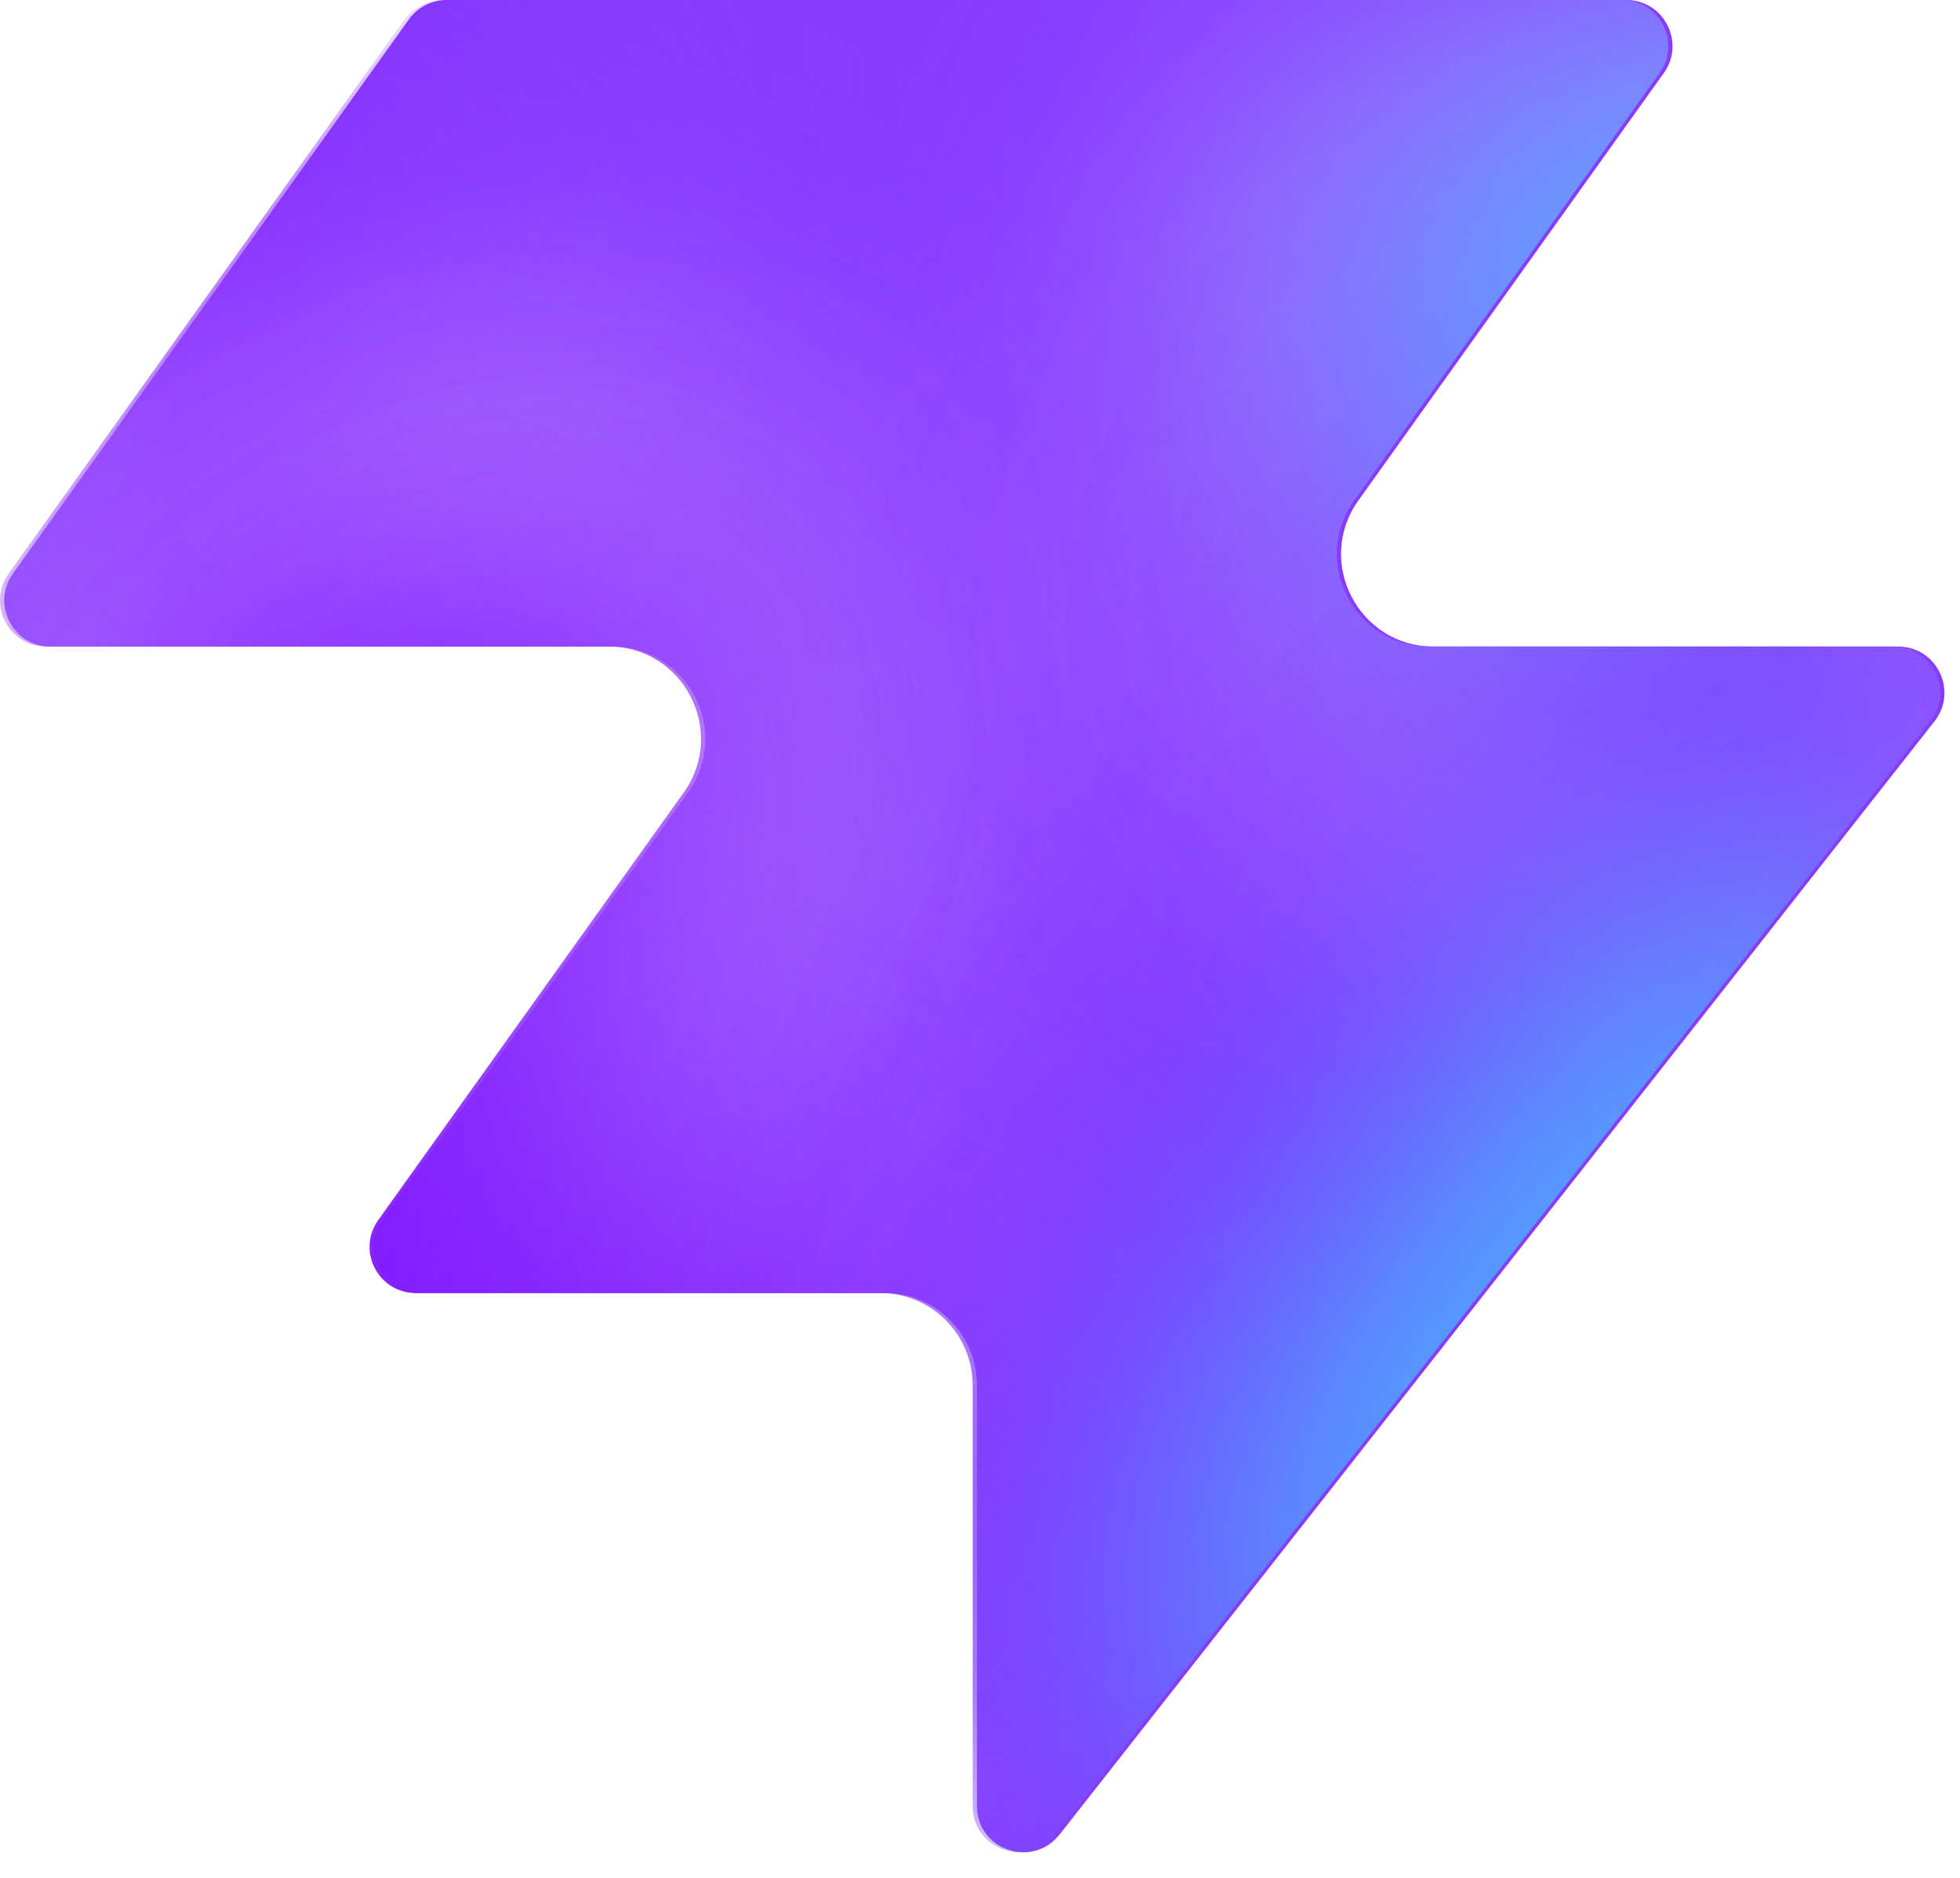
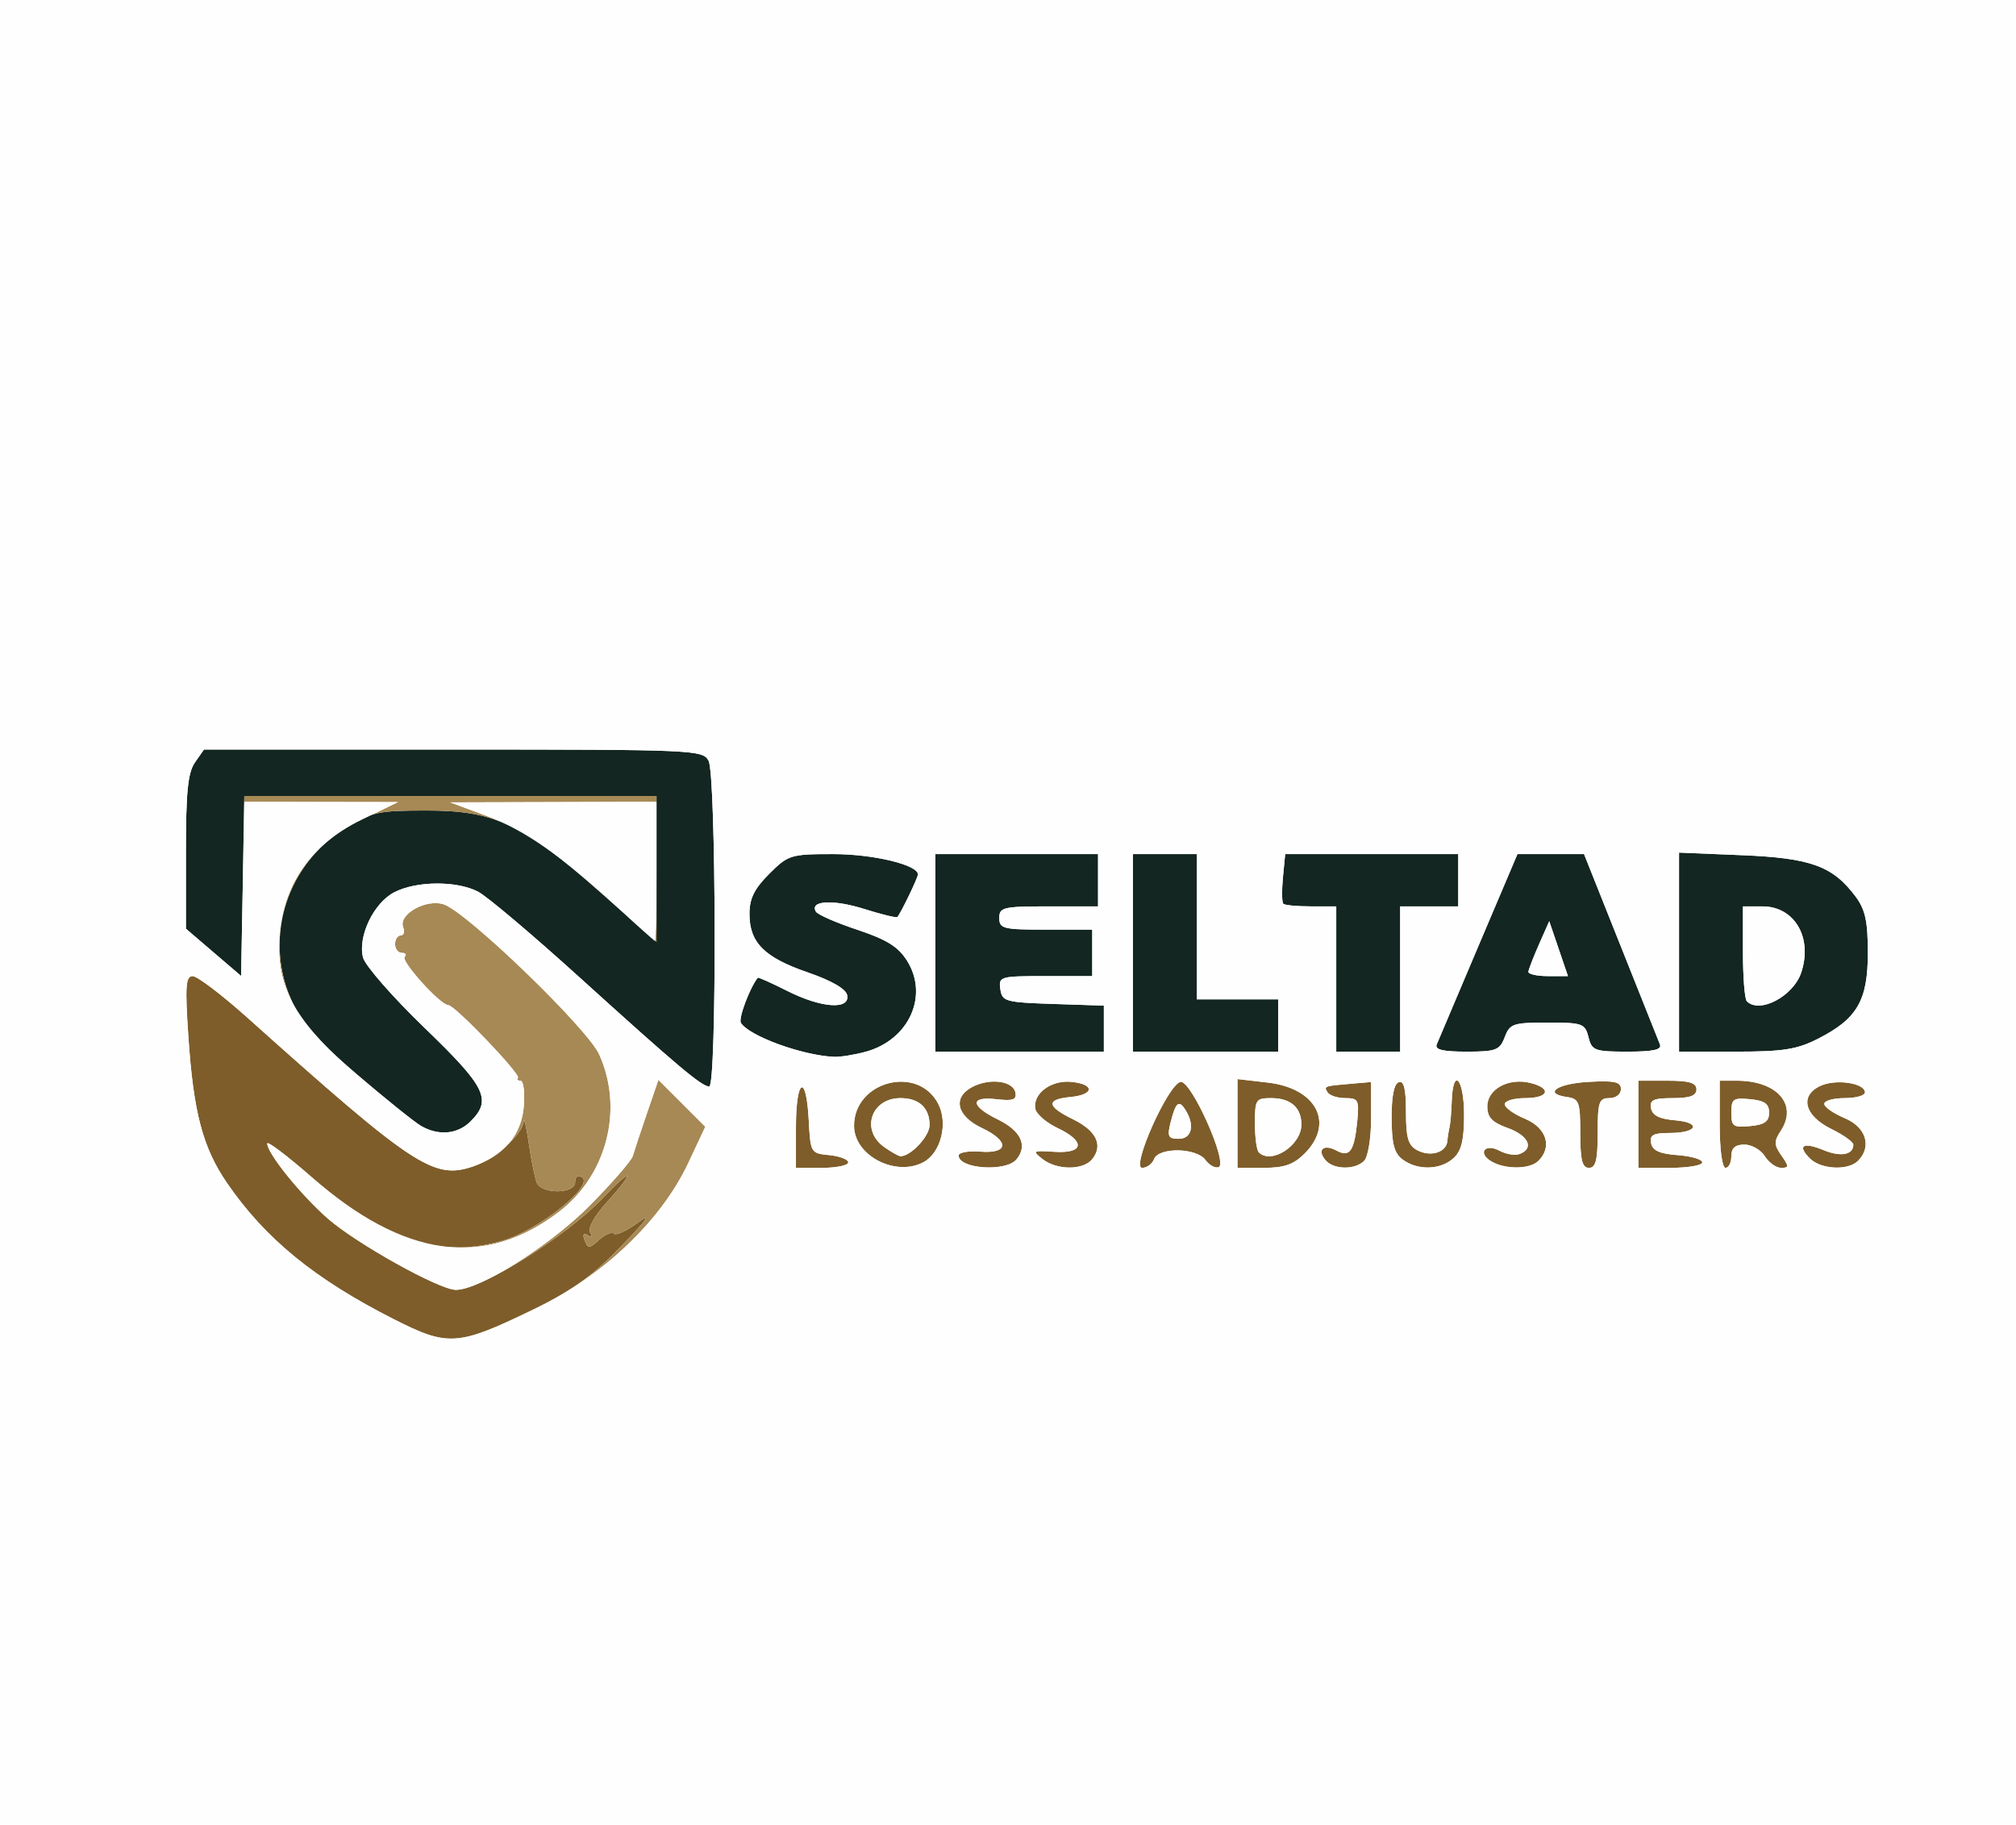
- <svg xmlns="http://www.w3.org/2000/svg" width="48" height="46" fill="none" viewBox="0 0 48 46">
-   <path fill="#863bff" d="M25.946 44.938c-.664.845-2.021.375-2.021-.698V33.937a2.26 2.26 0 0 0-2.262-2.262H10.287c-.92 0-1.456-1.04-.92-1.788l7.48-10.471c1.07-1.497 0-3.578-1.842-3.578H1.237c-.92 0-1.456-1.04-.92-1.788L10.013.474c.214-.297.556-.474.92-.474h28.894c.92 0 1.456 1.04.92 1.788l-7.48 10.471c-1.07 1.498 0 3.579 1.842 3.579h11.377c.943 0 1.473 1.088.89 1.83L25.947 44.94z" style="fill:#863bff;fill:color(display-p3 .525 .23 1);fill-opacity:1" />
-   <mask id="a" width="48" height="46" x="0" y="0" maskUnits="userSpaceOnUse" style="mask-type:alpha">
-     <path fill="#000" d="M25.842 44.938c-.664.844-2.021.375-2.021-.698V33.937a2.26 2.26 0 0 0-2.262-2.262H10.183c-.92 0-1.456-1.04-.92-1.788l7.48-10.471c1.07-1.498 0-3.579-1.842-3.579H1.133c-.92 0-1.456-1.04-.92-1.787L9.91.473c.214-.297.556-.474.92-.474h28.894c.92 0 1.456 1.04.92 1.788l-7.48 10.471c-1.07 1.498 0 3.578 1.842 3.578h11.377c.943 0 1.473 1.088.89 1.832L25.843 44.94z" style="fill:#000;fill-opacity:1" />
-   </mask>
-   <g mask="url(#a)">
-     <g filter="url(#b)">
-       <ellipse cx="5.508" cy="14.704" fill="#ede6ff" rx="5.508" ry="14.704" style="fill:#ede6ff;fill:color(display-p3 .927 .903 1);fill-opacity:1" transform="matrix(.00324 1 1 -.00324 -4.47 31.516)" />
-     </g>
-     <g filter="url(#c)">
-       <ellipse cx="10.399" cy="29.851" fill="#ede6ff" rx="10.399" ry="29.851" style="fill:#ede6ff;fill:color(display-p3 .927 .903 1);fill-opacity:1" transform="matrix(.00324 1 1 -.00324 -39.328 7.883)" />
-     </g>
-     <g filter="url(#d)">
-       <ellipse cx="5.508" cy="30.487" fill="#7e14ff" rx="5.508" ry="30.487" style="fill:#7e14ff;fill:color(display-p3 .492 .077 1);fill-opacity:1" transform="rotate(89.814 -25.913 -14.639)scale(1 -1)" />
-     </g>
-     <g filter="url(#e)">
-       <ellipse cx="5.508" cy="30.599" fill="#7e14ff" rx="5.508" ry="30.599" style="fill:#7e14ff;fill:color(display-p3 .492 .077 1);fill-opacity:1" transform="rotate(89.814 -32.644 -3.334)scale(1 -1)" />
-     </g>
-     <g filter="url(#f)">
-       <ellipse cx="5.508" cy="30.599" fill="#7e14ff" rx="5.508" ry="30.599" style="fill:#7e14ff;fill:color(display-p3 .492 .077 1);fill-opacity:1" transform="matrix(.00324 1 1 -.00324 -34.34 30.47)" />
-     </g>
-     <g filter="url(#g)">
-       <ellipse cx="14.072" cy="22.078" fill="#ede6ff" rx="14.072" ry="22.078" style="fill:#ede6ff;fill:color(display-p3 .927 .903 1);fill-opacity:1" transform="rotate(93.35 24.506 48.493)scale(-1 1)" />
-     </g>
-     <g filter="url(#h)">
-       <ellipse cx="3.47" cy="21.501" fill="#7e14ff" rx="3.47" ry="21.501" style="fill:#7e14ff;fill:color(display-p3 .492 .077 1);fill-opacity:1" transform="rotate(89.009 28.708 47.59)scale(-1 1)" />
-     </g>
-     <g filter="url(#i)">
-       <ellipse cx="3.47" cy="21.501" fill="#7e14ff" rx="3.47" ry="21.501" style="fill:#7e14ff;fill:color(display-p3 .492 .077 1);fill-opacity:1" transform="rotate(89.009 28.708 47.59)scale(-1 1)" />
-     </g>
-     <g filter="url(#j)">
-       <ellipse cx=".387" cy="8.972" fill="#7e14ff" rx="4.407" ry="29.108" style="fill:#7e14ff;fill:color(display-p3 .492 .077 1);fill-opacity:1" transform="rotate(39.51 .387 8.972)" />
-     </g>
-     <g filter="url(#k)">
-       <ellipse cx="47.523" cy="-6.092" fill="#7e14ff" rx="4.407" ry="29.108" style="fill:#7e14ff;fill:color(display-p3 .492 .077 1);fill-opacity:1" transform="rotate(37.892 47.523 -6.092)" />
-     </g>
-     <g filter="url(#l)">
-       <ellipse cx="41.412" cy="6.333" fill="#47bfff" rx="5.971" ry="9.665" style="fill:#47bfff;fill:color(display-p3 .28 .748 1);fill-opacity:1" transform="rotate(37.892 41.412 6.333)" />
-     </g>
-     <g filter="url(#m)">
-       <ellipse cx="-1.879" cy="38.332" fill="#7e14ff" rx="4.407" ry="29.108" style="fill:#7e14ff;fill:color(display-p3 .492 .077 1);fill-opacity:1" transform="rotate(37.892 -1.88 38.332)" />
-     </g>
-     <g filter="url(#n)">
-       <ellipse cx="-1.879" cy="38.332" fill="#7e14ff" rx="4.407" ry="29.108" style="fill:#7e14ff;fill:color(display-p3 .492 .077 1);fill-opacity:1" transform="rotate(37.892 -1.88 38.332)" />
-     </g>
-     <g filter="url(#o)">
-       <ellipse cx="35.651" cy="29.907" fill="#7e14ff" rx="4.407" ry="29.108" style="fill:#7e14ff;fill:color(display-p3 .492 .077 1);fill-opacity:1" transform="rotate(37.892 35.651 29.907)" />
-     </g>
-     <g filter="url(#p)">
-       <ellipse cx="38.418" cy="32.4" fill="#47bfff" rx="5.971" ry="15.297" style="fill:#47bfff;fill:color(display-p3 .28 .748 1);fill-opacity:1" transform="rotate(37.892 38.418 32.4)" />
-     </g>
+ <svg xmlns="http://www.w3.org/2000/svg" width="100%" height="100%" viewBox="0 0 347 314">
+   <g>
+     <path d="M 81.00 193.00 C78.78,195.22 75.54,195.53 72.50,193.81 C71.40,193.18 66.40,189.16 61.39,184.87 C54.15,178.67 51.81,175.98 50.02,171.82 C45.42,161.14 49.42,148.73 59.45,142.53 C63.96,139.74 65.06,139.50 73.42,139.50 C85.12,139.50 89.92,141.75 103.25,153.50 L 113.00 162.10 L 113.00 137.00 L 42.05 137.00 L 41.78 152.48 L 41.50 167.97 L 32.00 159.84 L 32.00 146.64 C32.00,136.32 32.34,132.96 33.56,131.22 L 35.11 129.00 L 78.02 129.00 C119.42,129.00 120.97,129.07 121.96,130.93 C123.28,133.40 123.39,187.00 122.08,187.00 C120.78,187.00 116.65,183.52 99.79,168.25 C91.70,160.92 83.83,154.27 82.29,153.47 C78.63,151.56 71.67,151.60 67.87,153.57 C64.32,155.40 61.57,161.14 62.48,164.79 C62.83,166.17 67.59,171.62 73.07,176.90 C83.64,187.09 84.72,189.28 81.00,193.00 ZM 312.98 178.75 C309.30,180.63 306.97,181.00 298.79,181.00 L 289.00 181.00 L 289.00 146.74 L 299.85 147.19 C311.71,147.68 315.46,149.05 319.40,154.32 C321.06,156.55 321.50,158.59 321.50,164.00 C321.50,172.17 319.68,175.33 312.98,178.75 ZM 190.00 173.08 L 190.00 181.00 L 161.00 181.00 L 161.00 147.00 L 189.00 147.00 L 189.00 156.00 L 180.50 156.00 C172.67,156.00 172.00,156.16 172.00,158.00 C172.00,159.83 172.67,160.00 180.00,160.00 L 188.00 160.00 L 188.00 168.00 L 179.93 168.00 C172.13,168.00 171.87,168.08 172.18,170.25 C172.48,172.36 173.04,172.52 181.25,172.79 ZM 259.00 178.50 C258.14,180.76 257.50,181.00 252.42,181.00 C248.31,181.00 246.92,180.66 247.30,179.75 C247.58,179.06 250.82,171.41 254.50,162.75 L 261.19 147.00 L 272.65 147.00 L 278.93 162.75 C282.39,171.41 285.44,179.06 285.71,179.75 C286.08,180.67 284.60,181.00 280.13,181.00 C274.47,181.00 273.99,180.82 273.41,178.50 C272.82,176.16 272.38,176.00 266.37,176.00 C260.44,176.00 259.88,176.19 259.00,178.50 ZM 149.07 181.00 C147.11,181.54 144.60,181.95 143.50,181.89 C138.01,181.63 128.92,178.30 127.52,176.04 C127.07,175.30 129.04,170.02 130.43,168.28 C130.52,168.17 132.79,169.18 135.47,170.53 C141.31,173.49 146.31,173.86 145.82,171.29 C145.61,170.20 143.15,168.78 139.00,167.35 C131.54,164.78 129.00,162.22 129.00,157.29 C129.00,154.65 129.83,152.97 132.40,150.40 C135.67,147.13 136.09,147.00 143.43,147.00 C150.31,147.00 158.00,148.85 158.00,150.50 C158.00,151.06 155.08,157.12 154.46,157.83 C154.30,158.01 151.71,157.38 148.70,156.43 C143.40,154.76 139.27,155.00 140.45,156.92 C140.76,157.43 143.98,158.83 147.59,160.03 C152.63,161.71 154.62,162.95 156.13,165.36 C159.89,171.37 156.48,178.94 149.07,181.00 ZM 241.00 156.00 L 241.00 181.00 L 230.00 181.00 L 230.00 156.00 L 225.67 156.00 C223.28,156.00 221.13,155.80 220.89,155.55 C220.64,155.31 220.61,153.28 220.82,151.05 L 221.21 147.00 L 251.00 147.00 L 251.00 156.00 ZM 220.00 172.00 L 220.00 181.00 L 195.00 181.00 L 195.00 147.00 L 206.00 147.00 L 206.00 172.00 ZM 300.67 172.33 C302.88,174.54 308.69,171.46 310.04,167.37 C312.03,161.36 308.87,156.00 303.35,156.00 L 300.00 156.00 L 300.00 163.83 C300.00,168.14 300.30,171.97 300.67,172.33 ZM 263.07 167.25 C263.03,167.66 264.55,168.00 266.44,168.00 L 269.88 168.00 L 268.27 163.27 L 266.66 158.55 L 264.90 162.52 C263.94,164.71 263.11,166.84 263.07,167.25 Z" fill="rgb(19,38,33)" />
+     <path d="M 91.50 225.51 C78.79,231.68 77.13,231.79 67.78,227.05 C54.21,220.17 45.68,213.22 39.10,203.65 C34.90,197.54 33.30,191.49 32.42,178.38 C31.84,169.72 31.96,168.00 33.16,168.00 C33.95,168.00 38.17,171.20 42.55,175.12 C71.15,200.73 74.62,203.02 81.30,200.80 C85.09,199.53 89.95,195.27 90.12,193.06 C90.19,192.20 90.59,193.86 91.01,196.74 C91.44,199.62 92.04,202.66 92.36,203.49 C93.16,205.58 99.00,205.53 99.00,203.44 C99.00,202.52 99.47,202.17 100.16,202.60 C102.41,203.99 92.74,211.73 86.47,213.55 C75.71,216.68 66.12,213.47 53.62,202.58 C49.43,198.92 46.00,196.33 46.00,196.81 C46.00,198.50 51.71,205.57 56.38,209.69 C61.27,213.99 75.62,222.00 78.44,222.00 C82.78,222.00 97.43,212.85 103.75,206.20 C108.90,200.77 109.45,201.39 104.42,206.96 C102.30,209.31 101.14,211.41 101.57,212.12 C102.03,212.86 101.88,213.05 101.17,212.60 C100.42,212.14 100.24,212.45 100.64,213.49 C101.19,214.93 101.43,214.92 103.13,213.38 C104.17,212.45 105.31,211.97 105.67,212.33 C106.03,212.70 107.94,211.80 109.91,210.35 C112.28,208.60 111.30,209.98 107.00,214.42 C101.92,219.67 98.53,222.10 91.50,225.51 ZM 224.55 198.55 C222.66,200.43 221.04,201.00 217.55,201.00 L 213.00 201.00 L 213.00 185.72 L 218.25 186.33 C226.62,187.31 229.74,193.35 224.55,198.55 ZM 158.96 200.02 C154.13,202.61 147.00,198.88 147.00,193.77 C147.00,186.08 157.99,183.21 161.49,189.98 C163.23,193.34 161.95,198.42 158.96,200.02 ZM 298.00 199.00 C298.00,200.10 297.55,201.00 297.00,201.00 C296.42,201.00 296.00,197.83 296.00,193.50 L 296.00 186.00 L 298.93 186.00 C305.87,186.00 309.48,190.09 306.53,194.60 C305.32,196.44 305.33,197.03 306.62,198.87 C307.95,200.77 307.95,201.00 306.57,201.00 C305.71,201.00 304.45,200.10 303.77,199.00 C303.08,197.90 301.50,197.00 300.26,197.00 C298.67,197.00 298.00,197.59 298.00,199.00 ZM 198.64 199.50 C198.32,200.32 197.40,201.00 196.59,201.00 C194.64,201.00 201.05,186.63 203.20,186.21 C205.02,185.85 211.46,200.28 209.75,200.89 C209.16,201.10 208.14,200.54 207.48,199.64 C205.93,197.52 199.44,197.42 198.64,199.50 ZM 293.00 200.06 C293.00,200.58 290.52,201.00 287.50,201.00 L 282.00 201.00 L 282.00 186.00 L 287.00 186.00 C290.78,186.00 292.00,186.37 292.00,187.50 C292.00,188.59 290.88,189.00 287.93,189.00 C284.59,189.00 283.91,189.32 284.18,190.75 C284.42,191.98 285.64,192.59 288.28,192.81 C292.94,193.20 292.19,195.00 287.37,195.00 C284.56,195.00 283.92,195.35 284.19,196.75 C284.43,198.03 285.66,198.58 288.76,198.81 C291.09,198.98 293.00,199.54 293.00,200.06 ZM 174.96 199.55 C173.14,201.74 165.00,201.19 165.00,198.87 C165.00,198.35 166.69,198.05 168.75,198.21 C173.64,198.59 173.77,196.39 169.00,194.14 C164.68,192.10 163.91,188.92 167.31,187.10 C170.32,185.49 174.39,186.01 174.78,188.05 C175.01,189.28 174.33,189.52 171.54,189.19 C166.90,188.65 167.00,190.35 171.75,192.67 C175.74,194.62 176.93,197.17 174.96,199.55 ZM 264.80 199.80 C263.34,201.26 259.14,201.31 256.73,199.91 C254.25,198.46 255.59,196.71 258.14,198.07 C259.25,198.67 260.80,198.91 261.58,198.61 C264.11,197.64 263.09,195.43 259.50,194.14 C256.79,193.16 256.00,192.31 256.00,190.41 C256.00,187.44 259.67,185.45 263.43,186.39 C267.17,187.33 266.58,189.00 262.50,189.00 C260.58,189.00 259.00,189.47 259.00,190.05 C259.00,190.63 260.58,191.76 262.50,192.56 C266.19,194.11 267.23,197.37 264.80,199.80 ZM 319.80 199.80 C318.08,201.52 313.42,201.28 311.52,199.38 C309.28,197.14 310.36,196.49 313.91,197.96 C316.80,199.16 319.00,198.76 319.00,197.02 C319.00,196.55 317.31,195.34 315.25,194.33 C310.56,192.04 309.68,188.56 313.36,186.88 C316.03,185.66 321.00,186.40 321.00,188.02 C321.00,188.56 319.42,189.00 317.50,189.00 C315.58,189.00 314.00,189.44 314.00,189.99 C314.00,190.53 315.58,191.63 317.50,192.44 C321.20,193.98 322.25,197.35 319.80,199.80 ZM 187.96 199.55 C186.39,201.44 181.90,201.41 179.44,199.49 C177.63,198.07 177.76,197.99 181.50,198.24 C186.61,198.57 186.88,196.44 182.01,194.14 C180.10,193.23 178.39,191.76 178.21,190.87 C177.71,188.26 180.88,185.86 184.38,186.20 C188.48,186.60 188.40,188.41 184.25,188.81 C179.99,189.22 180.14,190.42 184.75,192.67 C188.74,194.62 189.93,197.17 187.96,199.55 ZM 250.17 199.35 C247.94,201.37 244.04,201.48 241.47,199.60 C239.98,198.51 239.55,196.94 239.53,192.45 C239.51,188.72 239.94,186.54 240.75,186.26 C241.65,185.95 242.00,187.38 242.00,191.38 C242.00,195.84 242.38,197.13 243.93,197.96 C246.21,199.18 248.95,198.36 249.12,196.39 C249.19,195.63 249.36,194.55 249.50,194.00 C249.64,193.45 249.81,191.43 249.88,189.50 C250.09,183.54 252.00,185.65 252.00,191.85 C252.00,196.24 251.55,198.10 250.17,199.35 ZM 152.22 197.44 C153.44,198.30 154.69,199.00 155.00,199.00 C156.78,199.00 160.00,195.55 160.00,193.64 C160.00,190.68 158.19,189.00 155.00,189.00 C149.91,189.00 148.09,194.55 152.22,197.44 ZM 216.67 198.33 C218.83,200.50 224.00,197.12 224.00,193.55 C224.00,190.62 222.15,189.00 218.80,189.00 C216.16,189.00 216.00,189.25 216.00,193.33 C216.00,195.72 216.30,197.97 216.67,198.33 ZM 275.00 195.00 C275.00,199.67 274.67,201.00 273.50,201.00 C272.34,201.00 272.00,199.67 272.00,195.07 C272.00,189.68 271.79,189.11 269.75,188.82 C265.52,188.22 267.97,186.50 273.49,186.20 C277.93,185.96 279.00,186.20 279.00,187.45 C279.00,188.33 278.14,189.00 277.00,189.00 C275.22,189.00 275.00,189.67 275.00,195.00 ZM 234.80 199.80 C233.20,201.40 229.51,201.32 228.13,199.66 C226.63,197.85 227.83,196.84 230.07,198.04 C232.33,199.25 233.11,198.12 233.62,192.91 C233.96,189.33 233.79,189.00 231.56,189.00 C230.22,189.00 228.84,188.55 228.50,188.00 C227.84,186.93 227.86,186.92 232.75,186.51 L 236.00 186.23 L 236.00 192.42 C236.00,195.89 235.47,199.13 234.80,199.80 ZM 146.00 200.06 C146.00,200.58 143.98,201.00 141.50,201.00 L 137.00 201.00 L 137.00 194.00 C137.00,185.60 138.77,184.59 139.20,192.75 C139.50,198.43 139.54,198.50 142.75,198.81 C144.54,198.99 146.00,199.55 146.00,200.06 ZM 298.00 191.50 C298.00,193.86 298.33,194.10 301.25,193.81 C303.73,193.57 304.50,193.03 304.50,191.50 C304.50,189.97 303.73,189.43 301.25,189.19 C298.33,188.90 298.00,189.14 298.00,191.50 ZM 201.47 193.25 C200.88,195.60 201.09,196.00 202.89,196.00 C205.15,196.00 205.69,193.64 204.04,191.03 C202.90,189.23 202.37,189.69 201.47,193.25 Z" fill="rgb(126,93,42)" />
+     <path d="M 78.08 214.68 C80.85,214.76 83.62,214.38 86.47,213.55 C92.74,211.73 102.41,203.99 100.16,202.60 C99.47,202.17 99.00,202.52 99.00,203.44 C99.00,205.53 93.16,205.58 92.36,203.49 C92.04,202.66 91.44,199.62 91.01,196.74 C90.59,193.86 90.19,192.20 90.12,193.06 C90.05,194.06 89.02,195.46 87.58,196.82 C89.09,195.06 89.97,192.90 90.16,190.40 C90.36,187.98 90.10,186.00 89.59,186.00 C89.08,186.00 88.88,185.78 89.15,185.52 C89.72,184.95 78.28,173.00 77.17,173.00 C75.81,173.00 68.94,165.40 69.65,164.69 C70.02,164.31 69.81,164.00 69.17,164.00 C68.53,164.00 68.00,163.32 68.00,162.50 C68.00,161.68 68.44,161.00 68.97,161.00 C69.50,161.00 69.69,160.36 69.39,159.57 C68.54,157.35 73.41,154.63 76.40,155.66 C80.46,157.05 101.08,176.96 103.13,181.47 C107.39,190.86 104.48,202.25 96.22,208.56 C90.39,213.01 84.39,215.06 78.08,214.68 ZM 91.50 225.51 C98.53,222.10 101.92,219.67 107.00,214.42 C111.30,209.98 112.28,208.60 109.91,210.35 C107.94,211.80 106.03,212.70 105.67,212.33 C105.31,211.97 104.17,212.45 103.13,213.38 C101.43,214.92 101.19,214.93 100.64,213.49 C100.24,212.45 100.42,212.14 101.17,212.60 C101.88,213.05 102.03,212.86 101.57,212.12 C101.14,211.41 102.30,209.31 104.42,206.96 C109.45,201.39 108.90,200.77 103.75,206.20 C99.27,210.91 90.61,216.88 84.40,219.96 C89.75,217.22 96.87,212.18 101.50,207.50 C105.35,203.61 108.69,199.77 108.92,198.96 C109.15,198.16 110.24,194.88 111.33,191.68 L 113.33 185.86 L 117.36 189.89 L 121.40 193.93 L 118.45 200.20 C113.78,210.13 103.74,219.66 92.00,225.31 C89.06,226.72 86.69,227.83 84.69,228.64 C80.75,230.27 78.20,230.73 75.40,230.16 C73.25,229.72 70.97,228.67 67.78,227.05 C70.97,228.67 73.26,229.72 75.40,230.16 C78.18,230.72 80.72,230.26 84.69,228.64 C86.58,227.87 88.79,226.83 91.50,225.51 ZM 64.03 140.22 L 68.50 138.05 L 55.28 138.03 L 42.05 138.00 L 41.50 167.97 L 41.78 152.48 L 42.05 137.00 L 113.00 137.00 L 113.00 138.00 L 95.25 138.05 L 77.50 138.10 L 83.74 140.42 C84.57,140.73 85.39,141.07 86.22,141.45 C82.41,139.94 78.59,139.50 73.42,139.50 C68.51,139.50 66.10,139.58 64.03,140.22 ZM 50.28 172.42 C48.69,169.39 48.03,166.38 48.05,163.00 C48.11,155.87 50.63,149.99 55.49,145.58 C48.45,152.28 46.09,162.68 50.02,171.82 C50.10,172.02 50.19,172.22 50.28,172.42 ZM 112.77 161.90 C112.90,161.32 113.00,156.20 113.00,150.00 L 113.00 162.10 ZM 97.01 148.21 C99.81,150.39 102.88,153.04 106.40,156.28 L 103.25 153.50 C100.94,151.47 98.89,149.72 97.01,148.21 ZM 70.26 192.18 C68.12,190.52 64.85,187.86 61.59,185.08 C60.54,184.18 59.56,183.32 58.65,182.48 C59.47,183.22 60.38,184.01 61.39,184.87 C64.74,187.74 68.08,190.49 70.26,192.18 ZM 78.48 222.00 C77.00,222.00 72.55,219.91 67.89,217.29 C72.53,219.90 76.97,221.97 78.48,222.00 Z" fill="rgb(167,137,85)" />
+     <path d="M 0.00 157.00 L 0.00 0.00 L 173.50 0.00 L 347.00 0.00 L 347.00 157.00 L 347.00 314.00 L 173.50 314.00 L 0.00 314.00 L 0.00 157.00 ZM 92.00 225.31 C103.74,219.66 113.78,210.13 118.45,200.20 L 121.40 193.93 L 117.36 189.89 L 113.33 185.86 L 111.33 191.68 C110.24,194.88 109.15,198.16 108.92,198.96 C108.69,199.77 105.35,203.61 101.50,207.50 C94.72,214.35 82.59,222.00 78.51,222.00 C75.63,222.00 61.33,214.04 56.38,209.69 C51.71,205.57 46.00,198.50 46.00,196.81 C46.00,196.33 49.43,198.92 53.62,202.58 C69.56,216.48 83.32,218.41 96.22,208.56 C104.48,202.25 107.39,190.86 103.13,181.47 C101.08,176.96 80.46,157.05 76.40,155.66 C73.41,154.63 68.54,157.35 69.39,159.57 C69.69,160.36 69.50,161.00 68.97,161.00 C68.44,161.00 68.00,161.68 68.00,162.50 C68.00,163.32 68.53,164.00 69.17,164.00 C69.81,164.00 70.02,164.31 69.65,164.69 C68.94,165.40 75.81,173.00 77.17,173.00 C78.28,173.00 89.72,184.95 89.15,185.52 C88.88,185.78 89.08,186.00 89.59,186.00 C90.10,186.00 90.36,187.98 90.16,190.40 C89.77,195.38 86.68,199.00 81.30,200.80 C74.62,203.02 71.15,200.73 42.55,175.12 C38.17,171.20 33.95,168.00 33.16,168.00 C31.96,168.00 31.84,169.72 32.42,178.38 C33.30,191.49 34.90,197.54 39.10,203.65 C45.68,213.22 54.21,220.17 67.78,227.05 C77.17,231.81 78.72,231.70 92.00,225.31 ZM 146.00 200.06 C146.00,199.55 144.54,198.99 142.75,198.81 C139.54,198.50 139.50,198.43 139.20,192.75 C138.77,184.59 137.00,185.60 137.00,194.00 L 137.00 201.00 L 141.50 201.00 C143.98,201.00 146.00,200.58 146.00,200.06 ZM 158.96 200.02 C161.95,198.42 163.23,193.34 161.49,189.98 C157.99,183.21 147.00,186.08 147.00,193.77 C147.00,198.88 154.13,202.61 158.96,200.02 ZM 174.96 199.55 C176.93,197.17 175.74,194.62 171.75,192.67 C167.00,190.35 166.90,188.65 171.54,189.19 C174.33,189.52 175.01,189.28 174.78,188.05 C174.39,186.01 170.32,185.49 167.31,187.10 C163.91,188.92 164.68,192.10 169.00,194.14 C173.77,196.39 173.64,198.59 168.75,198.21 C166.69,198.05 165.00,198.35 165.00,198.87 C165.00,201.19 173.14,201.74 174.96,199.55 ZM 187.96 199.55 C189.93,197.17 188.74,194.62 184.75,192.67 C180.14,190.42 179.99,189.22 184.25,188.81 C188.40,188.41 188.48,186.60 184.38,186.20 C180.88,185.86 177.71,188.26 178.21,190.87 C178.39,191.76 180.10,193.23 182.01,194.14 C186.88,196.44 186.61,198.57 181.50,198.24 C177.76,197.99 177.63,198.07 179.44,199.49 C181.90,201.41 186.39,201.44 187.96,199.55 ZM 198.64 199.50 C199.44,197.42 205.93,197.52 207.48,199.64 C208.14,200.54 209.16,201.10 209.75,200.89 C211.46,200.28 205.02,185.85 203.20,186.21 C201.05,186.63 194.64,201.00 196.59,201.00 C197.40,201.00 198.32,200.32 198.64,199.50 ZM 224.55 198.55 C229.74,193.35 226.62,187.31 218.25,186.33 L 213.00 185.72 L 213.00 193.36 L 213.00 201.00 L 217.55 201.00 C221.04,201.00 222.66,200.43 224.55,198.55 ZM 234.80 199.80 C235.47,199.13 236.00,195.89 236.00,192.42 L 236.00 186.23 L 232.75 186.51 C227.86,186.92 227.84,186.93 228.50,188.00 C228.84,188.55 230.22,189.00 231.56,189.00 C233.79,189.00 233.96,189.33 233.62,192.91 C233.11,198.12 232.33,199.25 230.07,198.04 C227.83,196.84 226.63,197.85 228.13,199.66 C229.51,201.32 233.20,201.40 234.80,199.80 ZM 250.17 199.35 C251.55,198.10 252.00,196.24 252.00,191.85 C252.00,185.65 250.09,183.54 249.88,189.50 C249.81,191.43 249.64,193.45 249.50,194.00 C249.36,194.55 249.19,195.63 249.12,196.39 C248.95,198.36 246.21,199.18 243.93,197.96 C242.38,197.13 242.00,195.84 242.00,191.38 C242.00,187.38 241.65,185.95 240.75,186.26 C239.94,186.54 239.51,188.72 239.53,192.45 C239.55,196.94 239.98,198.51 241.47,199.60 C244.04,201.48 247.94,201.37 250.17,199.35 ZM 264.80 199.80 C267.23,197.37 266.19,194.11 262.50,192.56 C260.58,191.76 259.00,190.63 259.00,190.05 C259.00,189.47 260.58,189.00 262.50,189.00 C266.58,189.00 267.17,187.33 263.43,186.39 C259.67,185.45 256.00,187.44 256.00,190.41 C256.00,192.31 256.79,193.16 259.50,194.14 C263.09,195.43 264.11,197.64 261.58,198.61 C260.80,198.91 259.25,198.67 258.14,198.07 C255.59,196.71 254.25,198.46 256.73,199.91 C259.14,201.31 263.34,201.26 264.80,199.80 ZM 275.00 195.00 C275.00,189.67 275.22,189.00 277.00,189.00 C278.14,189.00 279.00,188.33 279.00,187.45 C279.00,186.20 277.93,185.96 273.49,186.20 C267.97,186.50 265.52,188.22 269.75,188.82 C271.79,189.11 272.00,189.68 272.00,195.07 C272.00,199.67 272.34,201.00 273.50,201.00 C274.67,201.00 275.00,199.67 275.00,195.00 ZM 293.00 200.06 C293.00,199.54 291.09,198.98 288.76,198.81 C285.66,198.58 284.43,198.03 284.19,196.75 C283.92,195.35 284.56,195.00 287.37,195.00 C292.19,195.00 292.94,193.20 288.28,192.81 C285.64,192.59 284.42,191.98 284.18,190.75 C283.91,189.32 284.59,189.00 287.93,189.00 C290.88,189.00 292.00,188.59 292.00,187.50 C292.00,186.37 290.78,186.00 287.00,186.00 L 282.00 186.00 L 282.00 193.50 L 282.00 201.00 L 287.50 201.00 C290.52,201.00 293.00,200.58 293.00,200.06 ZM 298.00 199.00 C298.00,197.59 298.67,197.00 300.26,197.00 C301.50,197.00 303.08,197.90 303.77,199.00 C304.45,200.10 305.71,201.00 306.57,201.00 C307.95,201.00 307.95,200.77 306.62,198.87 C305.33,197.03 305.32,196.44 306.53,194.60 C309.48,190.09 305.87,186.00 298.93,186.00 L 296.00 186.00 L 296.00 193.50 C296.00,197.83 296.42,201.00 297.00,201.00 C297.55,201.00 298.00,200.10 298.00,199.00 ZM 319.80 199.80 C322.25,197.35 321.20,193.98 317.50,192.44 C315.58,191.63 314.00,190.53 314.00,189.99 C314.00,189.44 315.58,189.00 317.50,189.00 C319.42,189.00 321.00,188.56 321.00,188.02 C321.00,186.40 316.03,185.66 313.36,186.88 C309.68,188.56 310.56,192.04 315.25,194.33 C317.31,195.34 319.00,196.55 319.00,197.02 C319.00,198.76 316.80,199.16 313.91,197.96 C310.36,196.49 309.28,197.14 311.52,199.38 C313.42,201.28 318.08,201.52 319.80,199.80 ZM 81.00 193.00 C84.72,189.28 83.64,187.09 73.07,176.90 C67.59,171.62 62.83,166.17 62.48,164.79 C61.57,161.14 64.32,155.40 67.87,153.57 C71.67,151.60 78.63,151.56 82.29,153.47 C83.83,154.27 91.70,160.92 99.79,168.25 C116.65,183.52 120.78,187.00 122.08,187.00 C123.39,187.00 123.28,133.40 121.96,130.93 C120.97,129.07 119.42,129.00 78.02,129.00 L 35.11 129.00 L 33.56 131.22 C32.34,132.96 32.00,136.32 32.00,146.64 L 32.00 159.84 L 36.75 163.91 L 41.50 167.97 L 41.78 152.98 L 42.05 138.00 L 55.28 138.03 L 68.50 138.05 L 62.26 141.08 C53.00,145.57 48.13,153.08 48.05,163.00 C47.99,170.74 51.55,176.53 61.59,185.08 C66.49,189.25 71.40,193.17 72.50,193.80 C75.53,195.53 78.78,195.22 81.00,193.00 ZM 149.07 181.00 C156.48,178.94 159.89,171.37 156.13,165.36 C154.62,162.95 152.63,161.71 147.59,160.03 C143.98,158.83 140.76,157.43 140.45,156.92 C139.27,155.00 143.40,154.76 148.70,156.43 C151.71,157.38 154.30,158.01 154.46,157.83 C155.08,157.12 158.00,151.06 158.00,150.50 C158.00,148.85 150.31,147.00 143.43,147.00 C136.09,147.00 135.67,147.13 132.40,150.40 C129.83,152.97 129.00,154.65 129.00,157.29 C129.00,162.22 131.54,164.78 139.00,167.35 C143.15,168.78 145.61,170.20 145.82,171.29 C146.31,173.86 141.31,173.49 135.47,170.53 C132.79,169.18 130.52,168.17 130.43,168.28 C129.04,170.02 127.07,175.30 127.52,176.04 C128.92,178.30 138.01,181.63 143.50,181.89 C144.60,181.95 147.11,181.54 149.07,181.00 ZM 190.00 177.04 L 190.00 173.08 L 181.25 172.79 C173.04,172.52 172.48,172.36 172.18,170.25 C171.87,168.08 172.13,168.00 179.93,168.00 L 188.00 168.00 L 188.00 164.00 L 188.00 160.00 L 180.00 160.00 C172.67,160.00 172.00,159.83 172.00,158.00 C172.00,156.16 172.67,156.00 180.50,156.00 L 189.00 156.00 L 189.00 151.50 L 189.00 147.00 L 175.00 147.00 L 161.00 147.00 L 161.00 164.00 L 161.00 181.00 L 175.50 181.00 L 190.00 181.00 L 190.00 177.04 ZM 220.00 176.50 L 220.00 172.00 L 213.00 172.00 L 206.00 172.00 L 206.00 159.50 L 206.00 147.00 L 200.50 147.00 L 195.00 147.00 L 195.00 164.00 L 195.00 181.00 L 207.50 181.00 L 220.00 181.00 L 220.00 176.50 ZM 241.00 168.50 L 241.00 156.00 L 246.00 156.00 L 251.00 156.00 L 251.00 151.50 L 251.00 147.00 L 236.11 147.00 L 221.21 147.00 L 220.82 151.05 C220.61,153.28 220.64,155.31 220.89,155.55 C221.13,155.80 223.28,156.00 225.67,156.00 L 230.00 156.00 L 230.00 168.50 L 230.00 181.00 L 235.50 181.00 L 241.00 181.00 L 241.00 168.50 ZM 259.00 178.50 C259.88,176.19 260.44,176.00 266.37,176.00 C272.38,176.00 272.82,176.16 273.41,178.50 C273.99,180.82 274.47,181.00 280.13,181.00 C284.60,181.00 286.08,180.67 285.71,179.75 C285.44,179.06 282.39,171.41 278.93,162.75 L 272.65 147.00 L 266.92 147.00 L 261.19 147.00 L 254.50 162.75 C250.82,171.41 247.58,179.06 247.30,179.75 C246.92,180.66 248.31,181.00 252.42,181.00 C257.50,181.00 258.14,180.76 259.00,178.50 ZM 312.98 178.75 C319.68,175.33 321.50,172.17 321.50,164.00 C321.50,158.59 321.06,156.55 319.40,154.32 C315.46,149.05 311.71,147.68 299.85,147.19 L 289.00 146.74 L 289.00 163.87 L 289.00 181.00 L 298.79 181.00 C306.97,181.00 309.30,180.63 312.98,178.75 ZM 152.22 197.44 C148.09,194.55 149.91,189.00 155.00,189.00 C158.19,189.00 160.00,190.68 160.00,193.64 C160.00,195.55 156.78,199.00 155.00,199.00 C154.69,199.00 153.44,198.30 152.22,197.44 ZM 201.47 193.25 C202.37,189.69 202.90,189.23 204.04,191.03 C205.69,193.64 205.15,196.00 202.89,196.00 C201.09,196.00 200.88,195.60 201.47,193.25 ZM 216.67 198.33 C216.30,197.97 216.00,195.72 216.00,193.33 C216.00,189.25 216.16,189.00 218.80,189.00 C222.15,189.00 224.00,190.62 224.00,193.55 C224.00,197.12 218.83,200.50 216.67,198.33 ZM 298.00 191.50 C298.00,189.14 298.33,188.90 301.25,189.19 C303.73,189.43 304.50,189.97 304.50,191.50 C304.50,193.03 303.73,193.57 301.25,193.81 C298.33,194.10 298.00,193.86 298.00,191.50 ZM 106.50 156.37 C96.70,147.33 90.34,142.88 83.74,140.42 L 77.50 138.10 L 95.25 138.05 L 113.00 138.00 L 113.00 150.00 C113.00,156.60 112.89,161.98 112.75,161.95 C112.61,161.93 109.80,159.42 106.50,156.37 ZM 263.07 167.25 C263.11,166.84 263.94,164.71 264.90,162.52 L 266.66 158.55 L 268.27 163.27 L 269.88 168.00 L 266.44 168.00 C264.55,168.00 263.03,167.66 263.07,167.25 ZM 300.67 172.33 C300.30,171.97 300.00,168.14 300.00,163.83 L 300.00 156.00 L 303.35 156.00 C308.87,156.00 312.03,161.36 310.04,167.37 C308.69,171.46 302.88,174.54 300.67,172.33 Z" fill="rgb(254,254,254)" />
  </g>
-   <defs>
-     <filter id="b" width="60.045" height="41.654" x="-19.77" y="16.149" color-interpolation-filters="sRGB" filterUnits="userSpaceOnUse">
-       <feFlood flood-opacity="0" result="BackgroundImageFix" />
-       <feBlend in="SourceGraphic" in2="BackgroundImageFix" result="shape" />
-       <feGaussianBlur result="effect1_foregroundBlur_2002_17158" stdDeviation="7.659" />
-     </filter>
-     <filter id="c" width="90.34" height="51.437" x="-54.613" y="-7.533" color-interpolation-filters="sRGB" filterUnits="userSpaceOnUse">
-       <feFlood flood-opacity="0" result="BackgroundImageFix" />
-       <feBlend in="SourceGraphic" in2="BackgroundImageFix" result="shape" />
-       <feGaussianBlur result="effect1_foregroundBlur_2002_17158" stdDeviation="7.659" />
-     </filter>
-     <filter id="d" width="79.355" height="29.4" x="-49.64" y="2.03" color-interpolation-filters="sRGB" filterUnits="userSpaceOnUse">
-       <feFlood flood-opacity="0" result="BackgroundImageFix" />
-       <feBlend in="SourceGraphic" in2="BackgroundImageFix" result="shape" />
-       <feGaussianBlur result="effect1_foregroundBlur_2002_17158" stdDeviation="4.596" />
-     </filter>
-     <filter id="e" width="79.579" height="29.4" x="-45.045" y="20.029" color-interpolation-filters="sRGB" filterUnits="userSpaceOnUse">
-       <feFlood flood-opacity="0" result="BackgroundImageFix" />
-       <feBlend in="SourceGraphic" in2="BackgroundImageFix" result="shape" />
-       <feGaussianBlur result="effect1_foregroundBlur_2002_17158" stdDeviation="4.596" />
-     </filter>
-     <filter id="f" width="79.579" height="29.4" x="-43.513" y="21.178" color-interpolation-filters="sRGB" filterUnits="userSpaceOnUse">
-       <feFlood flood-opacity="0" result="BackgroundImageFix" />
-       <feBlend in="SourceGraphic" in2="BackgroundImageFix" result="shape" />
-       <feGaussianBlur result="effect1_foregroundBlur_2002_17158" stdDeviation="4.596" />
-     </filter>
-     <filter id="g" width="74.749" height="58.852" x="15.756" y="-17.901" color-interpolation-filters="sRGB" filterUnits="userSpaceOnUse">
-       <feFlood flood-opacity="0" result="BackgroundImageFix" />
-       <feBlend in="SourceGraphic" in2="BackgroundImageFix" result="shape" />
-       <feGaussianBlur result="effect1_foregroundBlur_2002_17158" stdDeviation="7.659" />
-     </filter>
-     <filter id="h" width="61.377" height="25.362" x="23.548" y="2.284" color-interpolation-filters="sRGB" filterUnits="userSpaceOnUse">
-       <feFlood flood-opacity="0" result="BackgroundImageFix" />
-       <feBlend in="SourceGraphic" in2="BackgroundImageFix" result="shape" />
-       <feGaussianBlur result="effect1_foregroundBlur_2002_17158" stdDeviation="4.596" />
-     </filter>
-     <filter id="i" width="61.377" height="25.362" x="23.548" y="2.284" color-interpolation-filters="sRGB" filterUnits="userSpaceOnUse">
-       <feFlood flood-opacity="0" result="BackgroundImageFix" />
-       <feBlend in="SourceGraphic" in2="BackgroundImageFix" result="shape" />
-       <feGaussianBlur result="effect1_foregroundBlur_2002_17158" stdDeviation="4.596" />
-     </filter>
-     <filter id="j" width="56.045" height="63.649" x="-27.636" y="-22.853" color-interpolation-filters="sRGB" filterUnits="userSpaceOnUse">
-       <feFlood flood-opacity="0" result="BackgroundImageFix" />
-       <feBlend in="SourceGraphic" in2="BackgroundImageFix" result="shape" />
-       <feGaussianBlur result="effect1_foregroundBlur_2002_17158" stdDeviation="4.596" />
-     </filter>
-     <filter id="k" width="54.814" height="64.646" x="20.116" y="-38.415" color-interpolation-filters="sRGB" filterUnits="userSpaceOnUse">
-       <feFlood flood-opacity="0" result="BackgroundImageFix" />
-       <feBlend in="SourceGraphic" in2="BackgroundImageFix" result="shape" />
-       <feGaussianBlur result="effect1_foregroundBlur_2002_17158" stdDeviation="4.596" />
-     </filter>
-     <filter id="l" width="33.541" height="35.313" x="24.641" y="-11.323" color-interpolation-filters="sRGB" filterUnits="userSpaceOnUse">
-       <feFlood flood-opacity="0" result="BackgroundImageFix" />
-       <feBlend in="SourceGraphic" in2="BackgroundImageFix" result="shape" />
-       <feGaussianBlur result="effect1_foregroundBlur_2002_17158" stdDeviation="4.596" />
-     </filter>
-     <filter id="m" width="54.814" height="64.646" x="-29.286" y="6.009" color-interpolation-filters="sRGB" filterUnits="userSpaceOnUse">
-       <feFlood flood-opacity="0" result="BackgroundImageFix" />
-       <feBlend in="SourceGraphic" in2="BackgroundImageFix" result="shape" />
-       <feGaussianBlur result="effect1_foregroundBlur_2002_17158" stdDeviation="4.596" />
-     </filter>
-     <filter id="n" width="54.814" height="64.646" x="-29.286" y="6.009" color-interpolation-filters="sRGB" filterUnits="userSpaceOnUse">
-       <feFlood flood-opacity="0" result="BackgroundImageFix" />
-       <feBlend in="SourceGraphic" in2="BackgroundImageFix" result="shape" />
-       <feGaussianBlur result="effect1_foregroundBlur_2002_17158" stdDeviation="4.596" />
-     </filter>
-     <filter id="o" width="54.814" height="64.646" x="8.244" y="-2.416" color-interpolation-filters="sRGB" filterUnits="userSpaceOnUse">
-       <feFlood flood-opacity="0" result="BackgroundImageFix" />
-       <feBlend in="SourceGraphic" in2="BackgroundImageFix" result="shape" />
-       <feGaussianBlur result="effect1_foregroundBlur_2002_17158" stdDeviation="4.596" />
-     </filter>
-     <filter id="p" width="39.409" height="43.623" x="18.713" y="10.588" color-interpolation-filters="sRGB" filterUnits="userSpaceOnUse">
-       <feFlood flood-opacity="0" result="BackgroundImageFix" />
-       <feBlend in="SourceGraphic" in2="BackgroundImageFix" result="shape" />
-       <feGaussianBlur result="effect1_foregroundBlur_2002_17158" stdDeviation="4.596" />
-     </filter>
-   </defs>
</svg>
